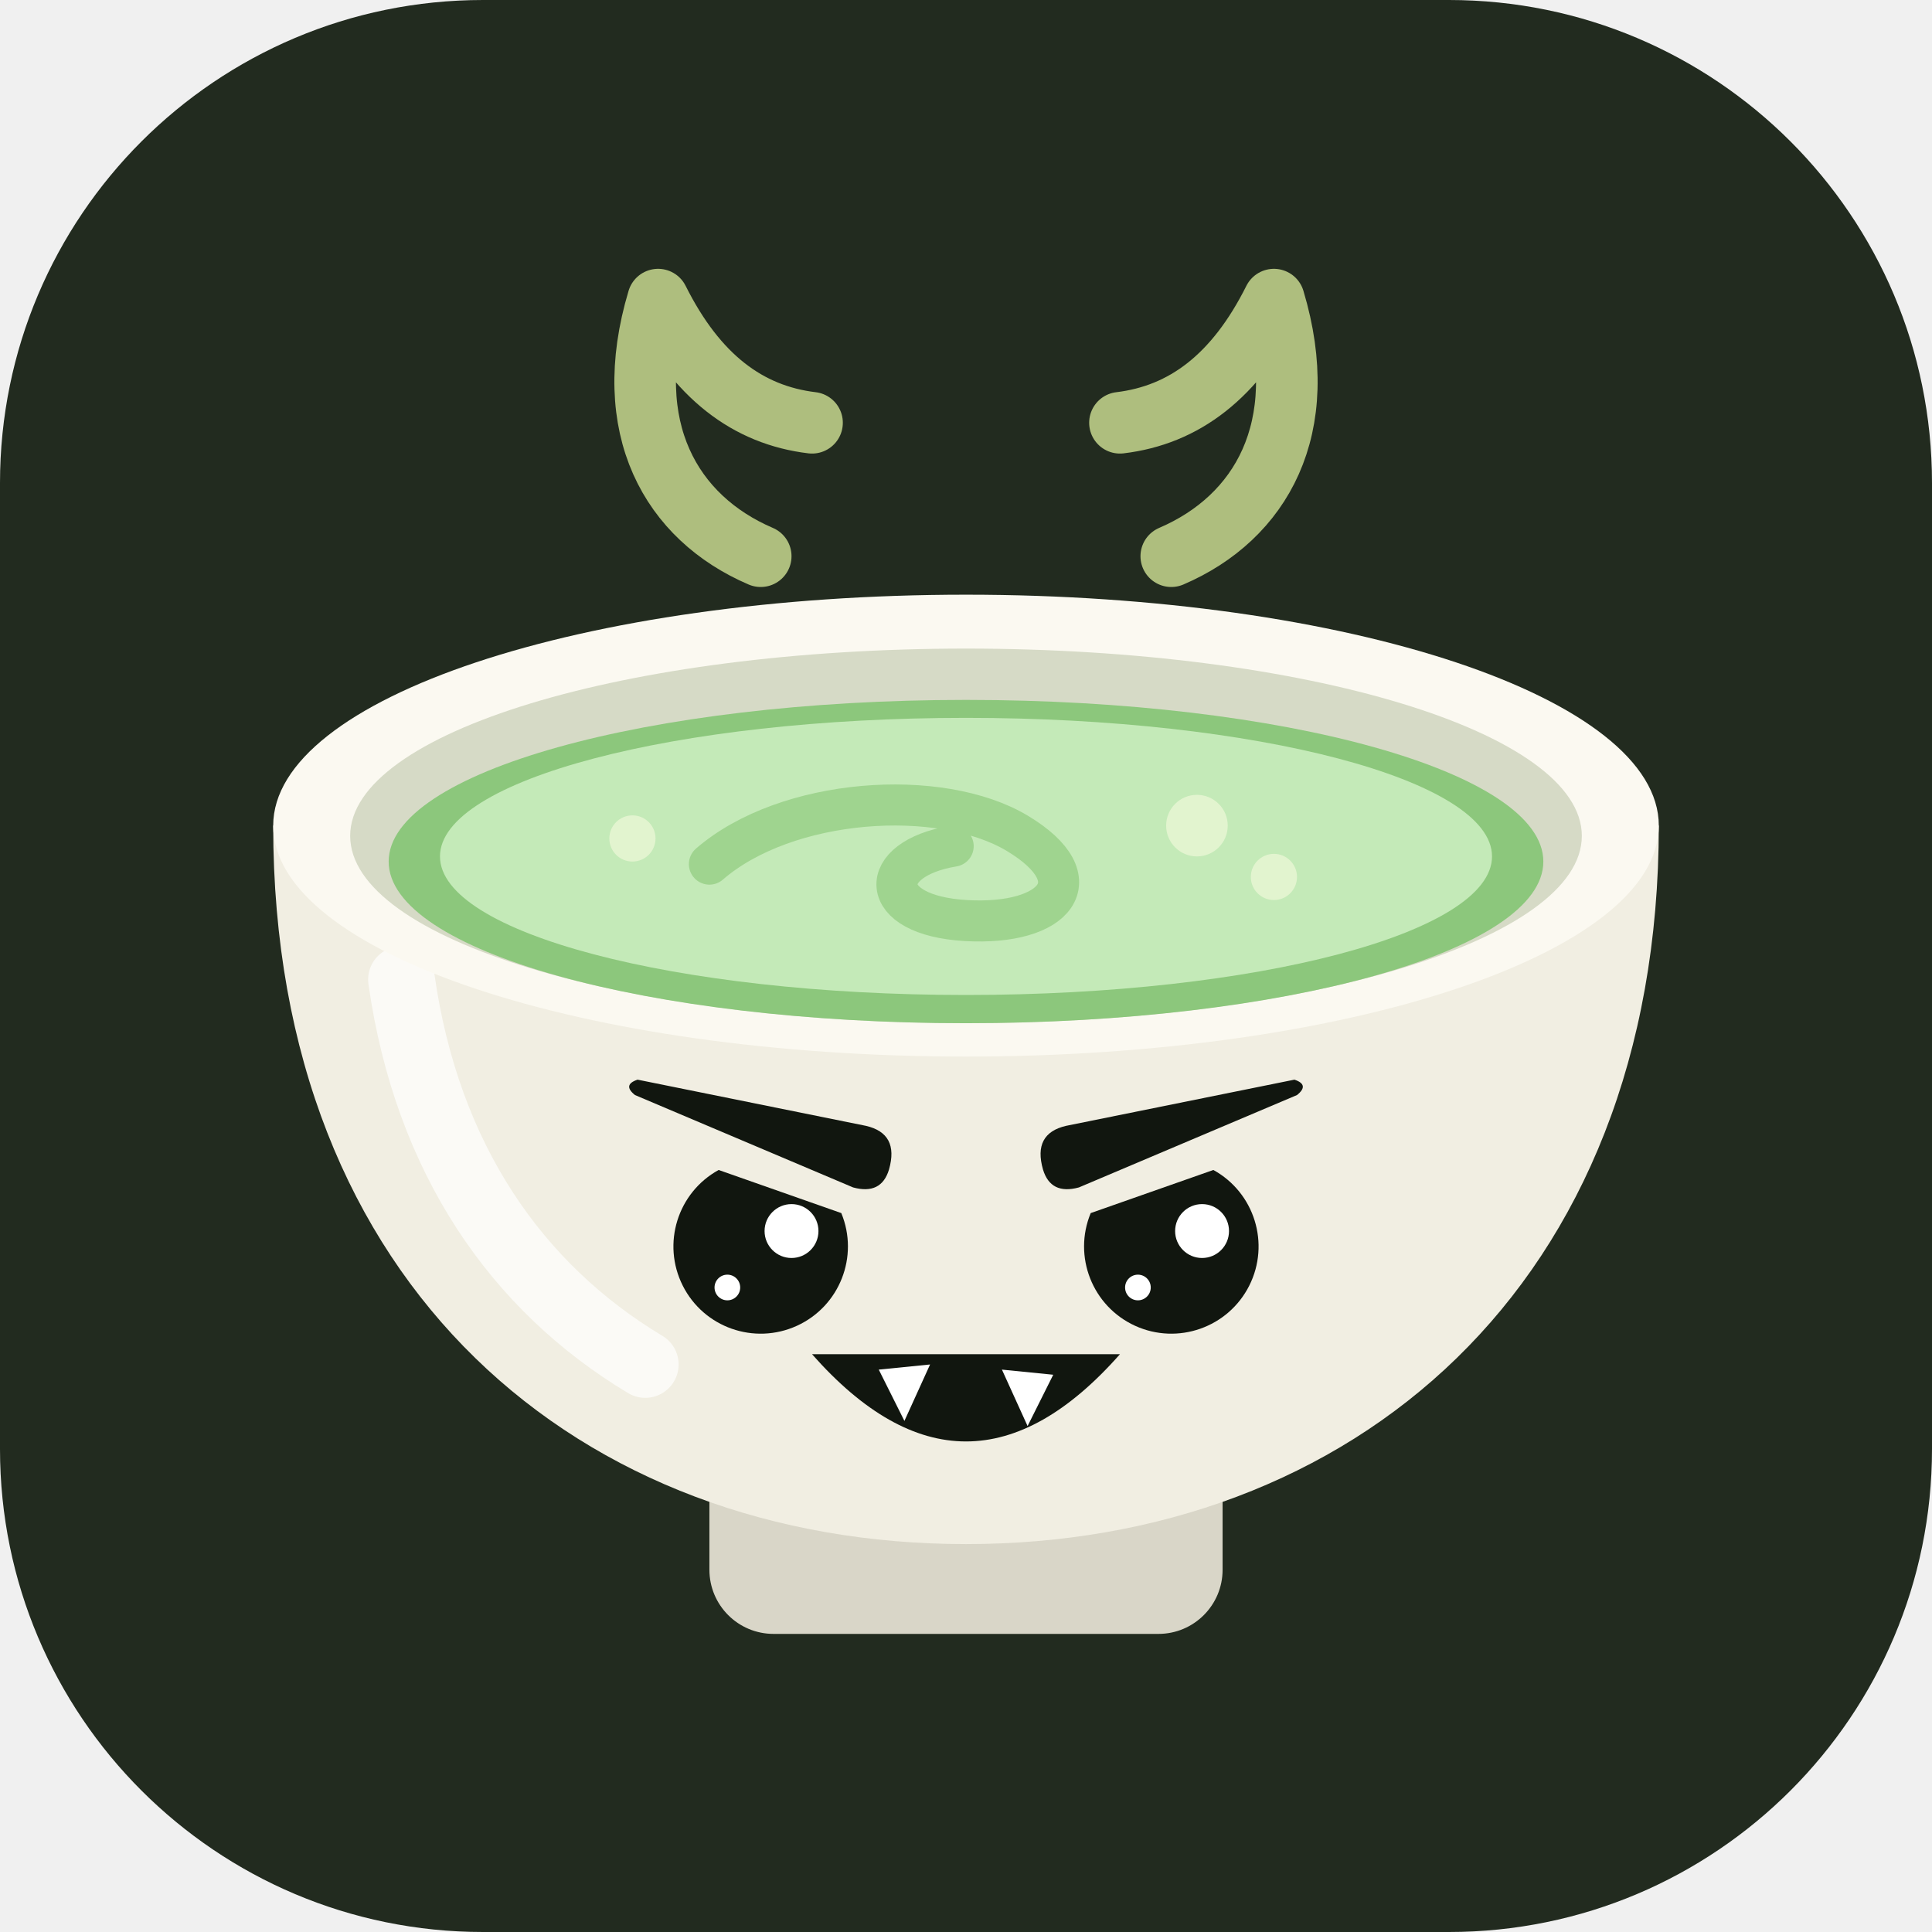
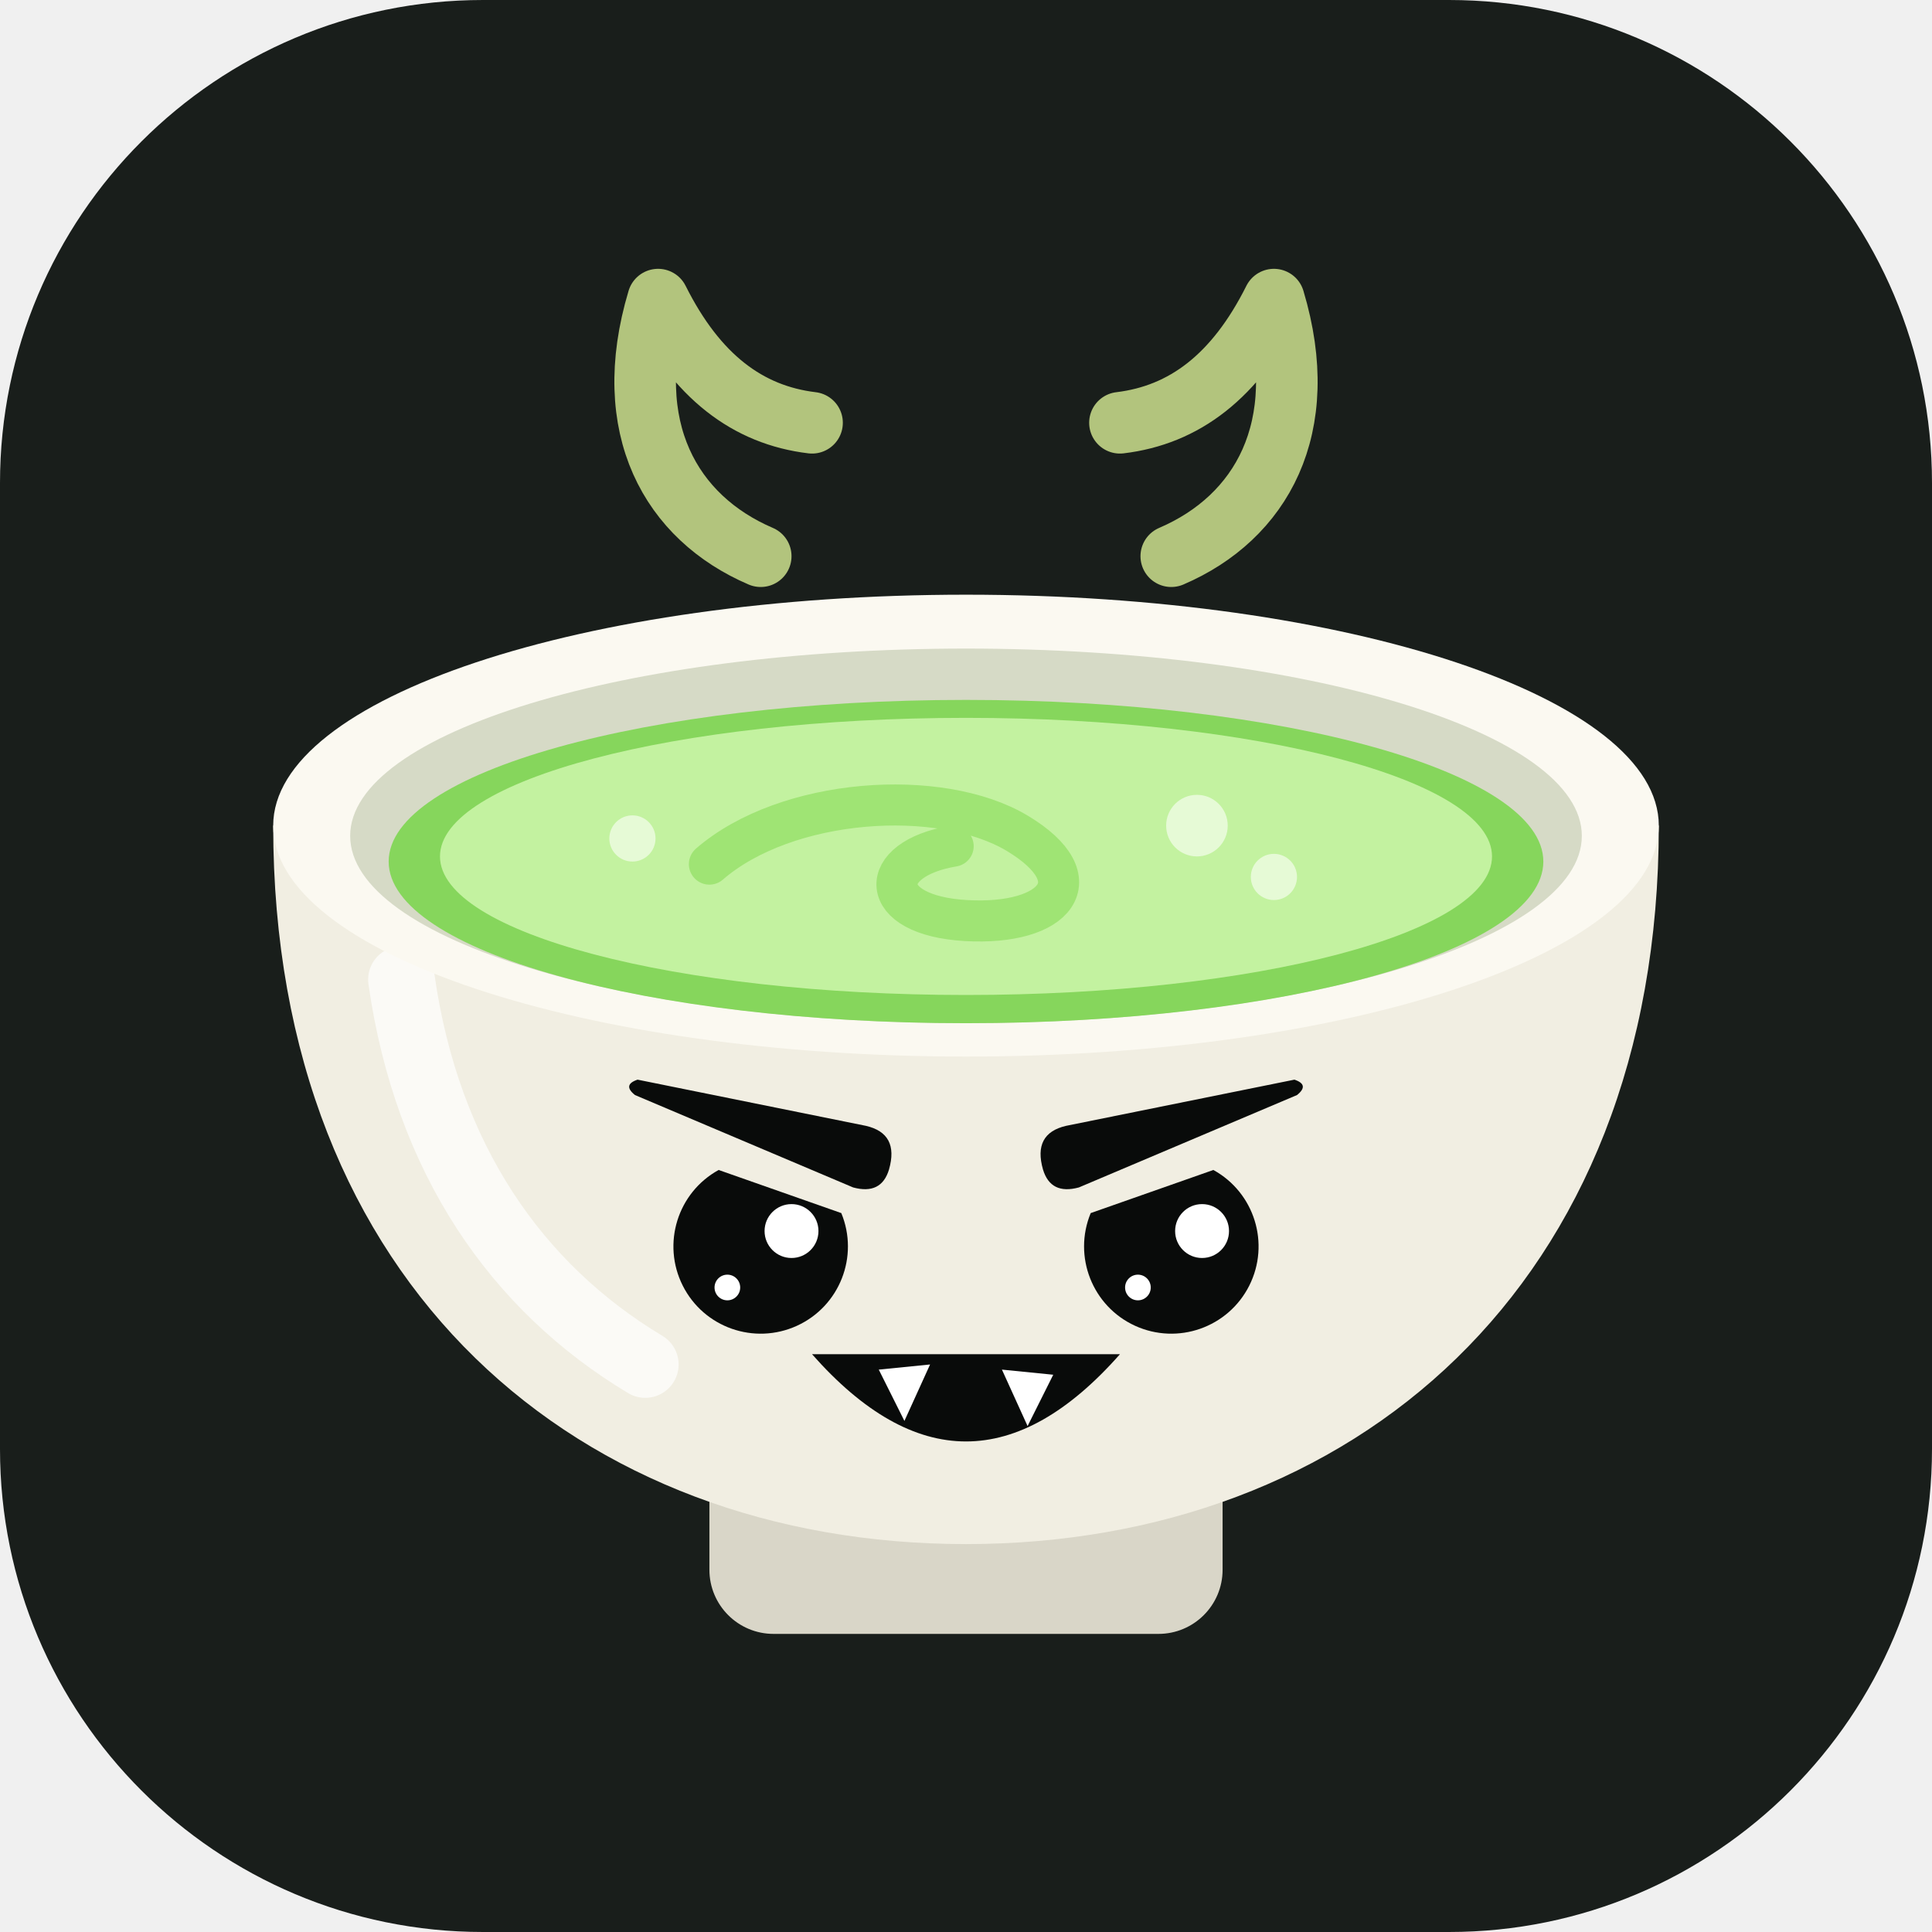
<svg xmlns="http://www.w3.org/2000/svg" viewBox="0 0 64 64">
-   <rect width="64" height="64" rx="16" fill="#222b1f" />
+   <rect width="64" height="64" rx="16" fill="#191e1b" />
  <g transform="translate(4.8 4.4) scale(.85)">
-     <path d="M24 16.5c-3.5-1.5-5.5-5-4-10c1.5 3 3.5 4.5 6 4.8M40 16.5c3.5-1.5 5.5-5 4-10c-1.5 3-3.5 4.5-6 4.8" stroke="#dcef9e" stroke-opacity=".75" stroke-width="2.4" stroke-linecap="round" stroke-linejoin="round" fill="none" />
+     <path d="M24 16.5c-3.5-1.5-5.5-5-4-10c1.5 3 3.5 4.5 6 4.8M40 16.5c3.5-1.5 5.5-5 4-10c-1.5 3-3.5 4.5-6 4.8" stroke="#e5fb9d" stroke-opacity=".75" stroke-width="2.4" stroke-linecap="round" stroke-linejoin="round" fill="none" />
    <path d="M22 52h20v4a2.5 2.5 0 0 1-2.5 2.5h-15A2.5 2.5 0 0 1 22 56z" fill="#d9d6c8" />
    <path d="M5 27C5 45 17 55 32 55S59 45 59 27Z" fill="#f1eee2" />
    <path d="M10 33c1 7 4.5 12 9.5 15" stroke="#fff" stroke-opacity=".7" stroke-width="2.6" stroke-linecap="round" fill="none" />
    <ellipse cx="32" cy="27" rx="27" ry="9" fill="#fbf9f1" />
    <ellipse cx="32" cy="27.4" rx="24" ry="7.3" fill="#d6dac6" />
-     <ellipse cx="32" cy="28.4" rx="22.5" ry="6.3" fill="#8cc77c" />
-     <ellipse cx="32" cy="28.2" rx="20.5" ry="5.4" fill="#c4eab8" />
-     <path d="M22 28.5c3-2.6 9-3 12-1.2s1.5 3.6-2 3.4s-3.5-2.4-.5-2.9" stroke="#9fd48f" stroke-width="1.6" stroke-linecap="round" fill="none" />
-     <circle cx="41" cy="27" r="1.2" fill="#e2f4cf" />
-     <circle cx="44" cy="29" r=".9" fill="#e2f4cf" />
-     <circle cx="19" cy="27.5" r=".9" fill="#e2f4cf" />
+     <ellipse cx="32" cy="28.4" rx="22.5" ry="6.3" fill="#86d65c" />
+     <ellipse cx="32" cy="28.2" rx="20.5" ry="5.4" fill="#c3f2a0" />
+     <path d="M22 28.5c3-2.6 9-3 12-1.2s1.5 3.6-2 3.4s-3.5-2.4-.5-2.9" stroke="#9fe474" stroke-width="1.6" stroke-linecap="round" fill="none" />
+     <circle cx="41" cy="27" r="1.2" fill="#e6fad6" />
+     <circle cx="44" cy="29" r=".9" fill="#e6fad6" />
+     <circle cx="19" cy="27.5" r=".9" fill="#e6fad6" />
    <g transform="translate(32 43)">
-       <path d="M-12.8-6.1L-3.9-4.3Q-2.6-4-3-2.6Q-3.3-1.6-4.4-1.9L-12.9-5.5Q-13.4-5.9-12.8-6.1ZM12.8-6.1L3.9-4.3Q2.6-4 3-2.6Q3.3-1.6 4.4-1.9L12.9-5.5Q13.4-5.9 12.8-6.1Z" fill="#11160f" />
-       <path d="M-9.64-2.58L-4.86-.9A3.4 3.4 0 1 1-9.64-2.58ZM9.64-2.58L4.86-.9A3.4 3.4 0 1 0 9.64-2.58Z" fill="#11160f" />
+       <path d="M-12.8-6.1L-3.9-4.3Q-2.6-4-3-2.6Q-3.3-1.6-4.4-1.9L-12.9-5.5Q-13.4-5.9-12.8-6.1ZM12.8-6.1L3.9-4.3Q2.6-4 3-2.6Q3.3-1.6 4.4-1.9L12.9-5.5Q13.4-5.9 12.8-6.1Z" fill="#090b0a" />
+       <path d="M-9.64-2.58L-4.86-.9A3.4 3.4 0 1 1-9.64-2.58ZM9.64-2.58L4.86-.9A3.4 3.4 0 1 0 9.64-2.58Z" fill="#090b0a" />
      <circle cx="-6.8" cy="-.2" r="1.05" fill="#fff" />
      <circle cx="-9.3" cy="2" r=".5" fill="#fff" />
      <circle cx="9.2" cy="-.2" r="1.05" fill="#fff" />
      <circle cx="6.7" cy="2" r=".5" fill="#fff" />
-       <path d="M-6 4.6Q0 11.4 6 4.6Z" fill="#11160f" />
+       <path d="M-6 4.6Q0 11.4 6 4.6Z" fill="#090b0a" />
      <path d="M-3.4 5.2l1 2l1-2.2zM1.4 5.2l1 2.2l1-2z" fill="#fff" />
    </g>
  </g>
</svg>
